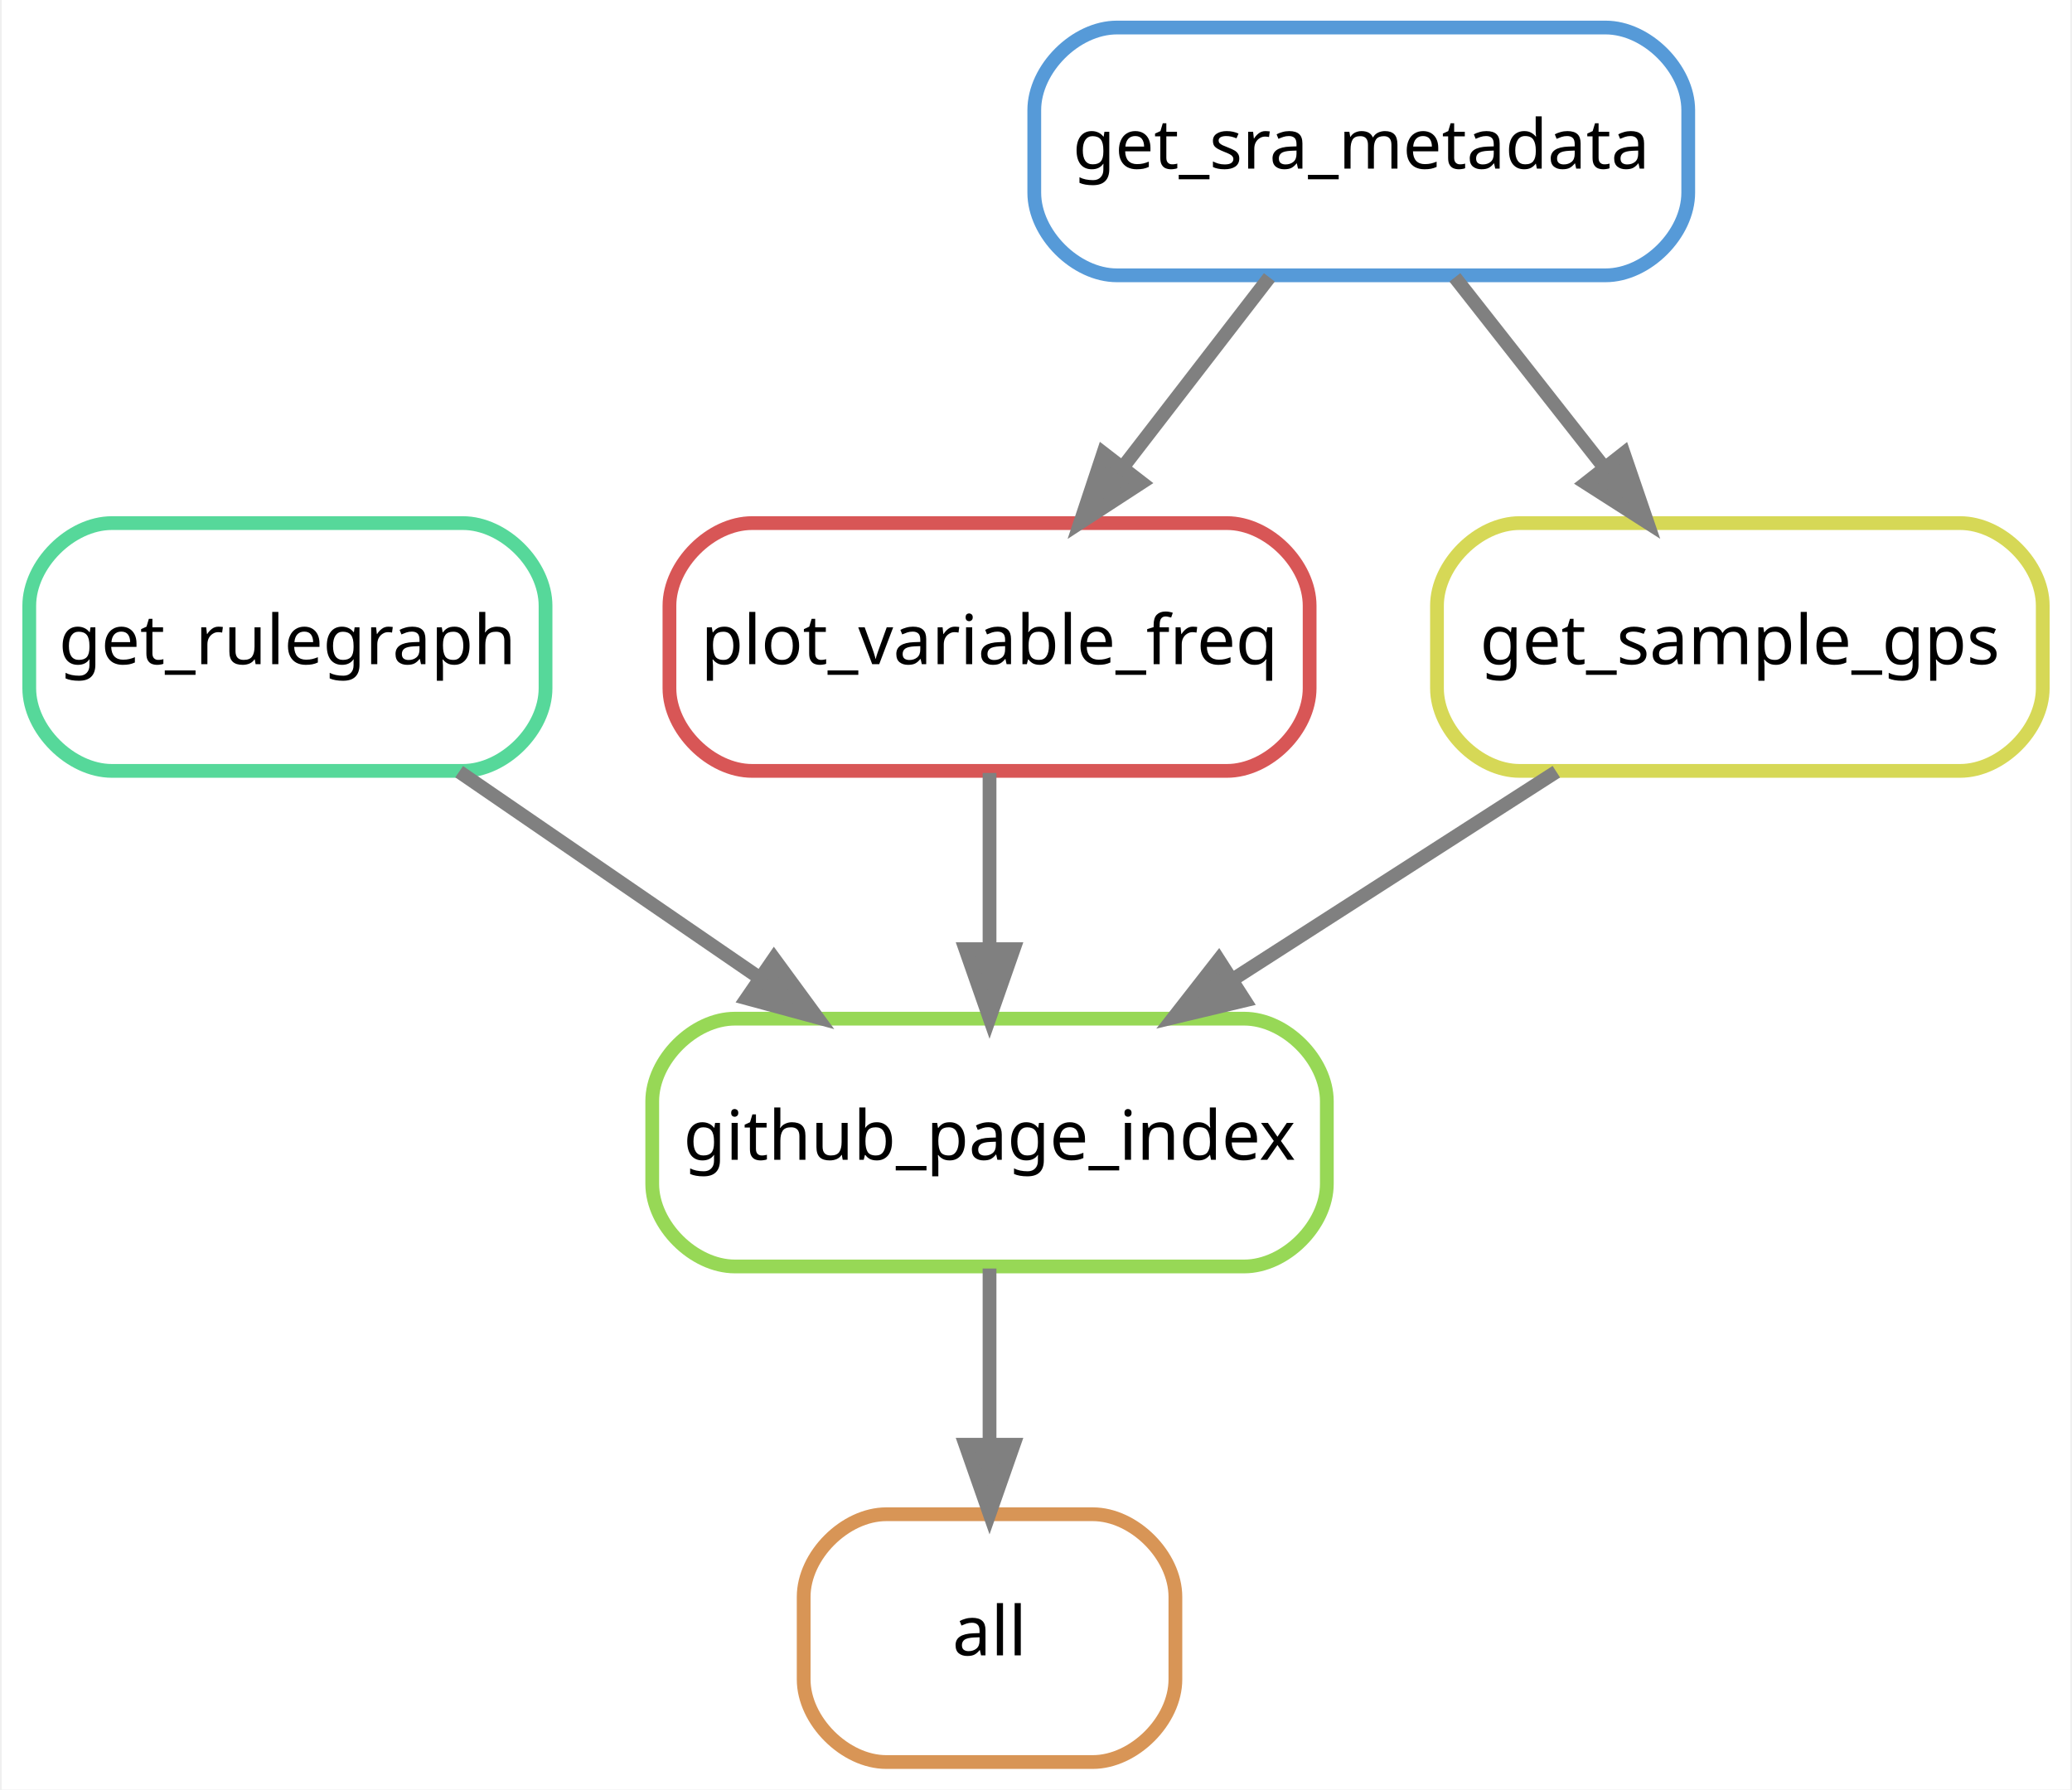
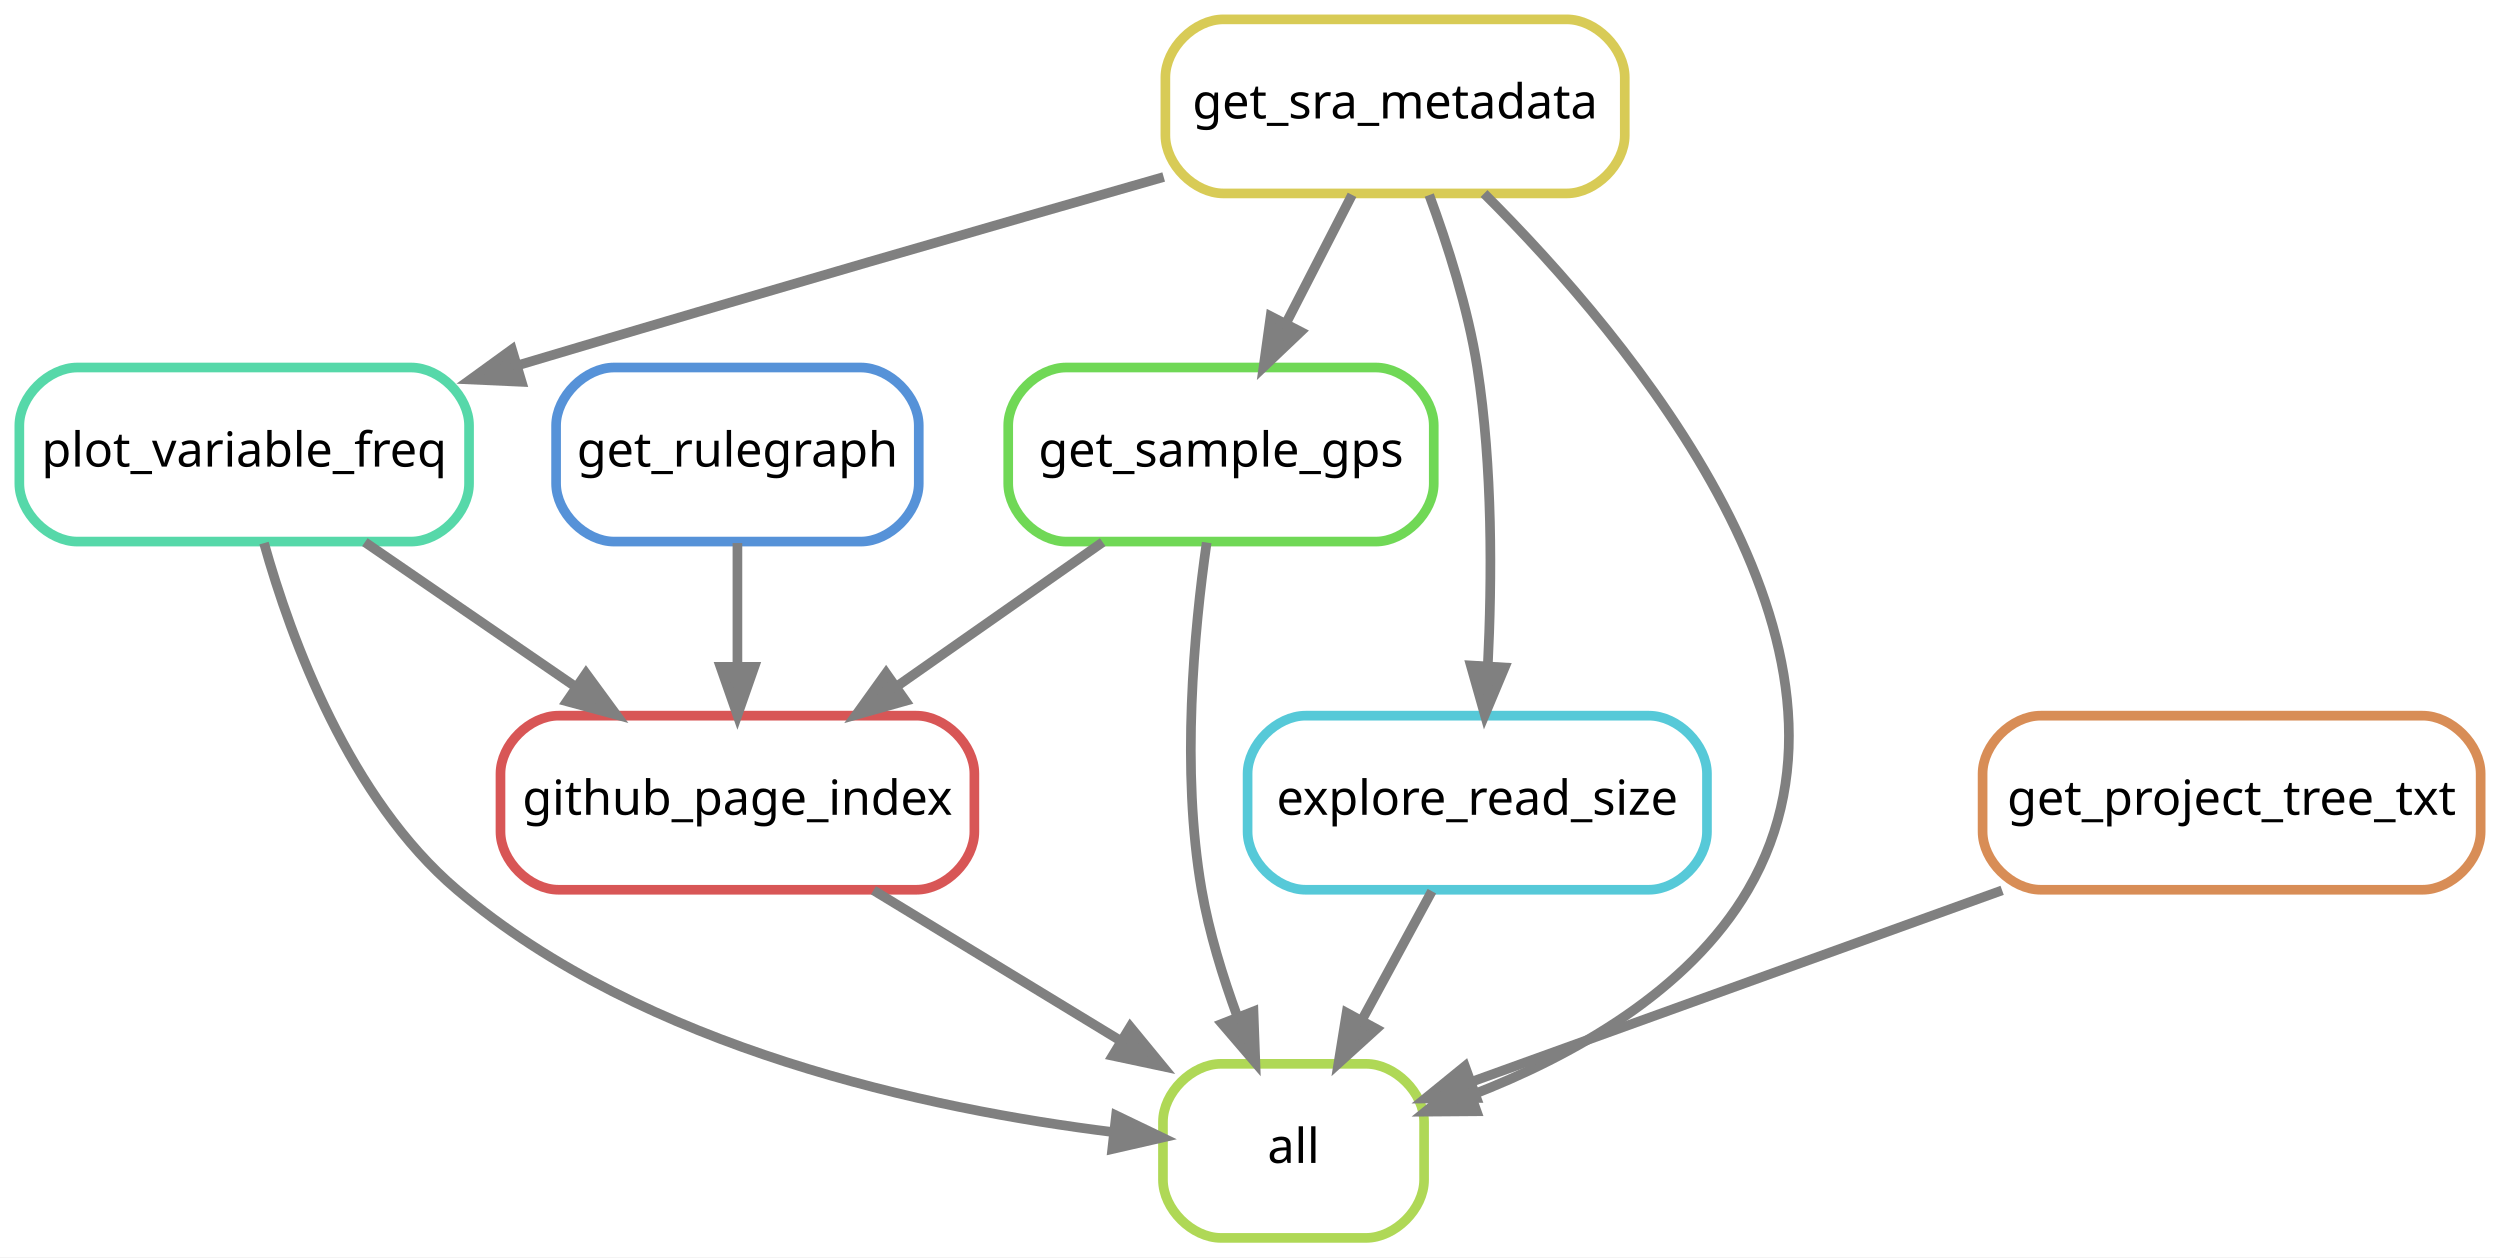
- <svg xmlns="http://www.w3.org/2000/svg" width="301pt" height="260pt" viewBox="0.00 0.00 300.50 260.00">
+ <svg xmlns="http://www.w3.org/2000/svg" width="517pt" height="260pt" viewBox="0.00 0.00 517.00 260.00">
  <g id="graph0" class="graph" transform="scale(1 1) rotate(0) translate(4 256)">
-     <polygon fill="white" stroke="none" points="-4,4 -4,-256 296.5,-256 296.5,4 -4,4" />
+     <polygon fill="white" stroke="none" points="-4,4 -4,-256 513,-256 513,4 -4,4" />
    <g id="node1" class="node">
-       <path fill="none" stroke="#d89556" stroke-width="2" d="M154.5,-36C154.5,-36 124.5,-36 124.5,-36 118.5,-36 112.5,-30 112.5,-24 112.5,-24 112.5,-12 112.5,-12 112.5,-6 118.5,0 124.5,0 124.5,0 154.5,0 154.5,0 160.5,0 166.5,-6 166.5,-12 166.5,-12 166.5,-24 166.5,-24 166.5,-30 160.5,-36 154.5,-36" />
-       <text text-anchor="middle" x="139.5" y="-15.5" font-family="sans" font-size="10.00">all</text>
+       <path fill="none" stroke="#afd856" stroke-width="2" d="M278.5,-36C278.5,-36 248.5,-36 248.5,-36 242.5,-36 236.5,-30 236.5,-24 236.5,-24 236.5,-12 236.5,-12 236.5,-6 242.5,0 248.5,0 248.5,0 278.5,0 278.5,0 284.5,0 290.5,-6 290.5,-12 290.5,-12 290.5,-24 290.5,-24 290.5,-30 284.5,-36 278.5,-36" />
+       <text text-anchor="middle" x="263.5" y="-15.5" font-family="sans" font-size="10.00">all</text>
    </g>
    <g id="node2" class="node">
-       <path fill="none" stroke="#97d856" stroke-width="2" d="M176.5,-108C176.5,-108 102.5,-108 102.5,-108 96.5,-108 90.5,-102 90.5,-96 90.5,-96 90.5,-84 90.5,-84 90.5,-78 96.5,-72 102.5,-72 102.5,-72 176.5,-72 176.5,-72 182.5,-72 188.5,-78 188.5,-84 188.5,-84 188.5,-96 188.5,-96 188.5,-102 182.5,-108 176.5,-108" />
-       <text text-anchor="middle" x="139.5" y="-87.5" font-family="sans" font-size="10.00">github_page_index</text>
+       <path fill="none" stroke="#d85656" stroke-width="2" d="M185.5,-108C185.5,-108 111.5,-108 111.5,-108 105.5,-108 99.5,-102 99.5,-96 99.5,-96 99.5,-84 99.5,-84 99.5,-78 105.5,-72 111.5,-72 111.5,-72 185.5,-72 185.5,-72 191.5,-72 197.5,-78 197.5,-84 197.5,-84 197.5,-96 197.5,-96 197.5,-102 191.5,-108 185.5,-108" />
+       <text text-anchor="middle" x="148.5" y="-87.5" font-family="sans" font-size="10.00">github_page_index</text>
    </g>
    <g id="edge1" class="edge">
-       <path fill="none" stroke="grey" stroke-width="2" d="M139.5,-71.7C139.5,-63.98 139.5,-54.71 139.5,-46.11" />
-       <polygon fill="grey" stroke="grey" stroke-width="2" points="143,-46.1 139.5,-36.1 136,-46.1 143,-46.1" />
+       <path fill="none" stroke="grey" stroke-width="2" d="M176.63,-71.88C192.01,-62.52 211.21,-50.83 227.64,-40.83" />
+       <polygon fill="grey" stroke="grey" stroke-width="2" points="229.73,-43.65 236.45,-35.47 226.09,-37.67 229.73,-43.65" />
    </g>
    <g id="node3" class="node">
-       <path fill="none" stroke="#56d89a" stroke-width="2" d="M63,-180C63,-180 12,-180 12,-180 6,-180 0,-174 0,-168 0,-168 0,-156 0,-156 0,-150 6,-144 12,-144 12,-144 63,-144 63,-144 69,-144 75,-150 75,-156 75,-156 75,-168 75,-168 75,-174 69,-180 63,-180" />
-       <text text-anchor="middle" x="37.5" y="-159.5" font-family="sans" font-size="10.00">get_rulegraph</text>
+       <path fill="none" stroke="#5692d8" stroke-width="2" d="M174,-180C174,-180 123,-180 123,-180 117,-180 111,-174 111,-168 111,-168 111,-156 111,-156 111,-150 117,-144 123,-144 123,-144 174,-144 174,-144 180,-144 186,-150 186,-156 186,-156 186,-168 186,-168 186,-174 180,-180 174,-180" />
+       <text text-anchor="middle" x="148.5" y="-159.5" font-family="sans" font-size="10.00">get_rulegraph</text>
+     </g>
+     <g id="edge9" class="edge">
+       <path fill="none" stroke="grey" stroke-width="2" d="M148.5,-143.7C148.5,-135.98 148.5,-126.71 148.5,-118.11" />
+       <polygon fill="grey" stroke="grey" stroke-width="2" points="152,-118.1 148.5,-108.1 145,-118.1 152,-118.1" />
+     </g>
+     <g id="node4" class="node">
+       <path fill="none" stroke="#56d8a9" stroke-width="2" d="M81,-180C81,-180 12,-180 12,-180 6,-180 0,-174 0,-168 0,-168 0,-156 0,-156 0,-150 6,-144 12,-144 12,-144 81,-144 81,-144 87,-144 93,-150 93,-156 93,-156 93,-168 93,-168 93,-174 87,-180 81,-180" />
+       <text text-anchor="middle" x="46.5" y="-159.5" font-family="sans" font-size="10.00">plot_variable_freq</text>
+     </g>
+     <g id="edge5" class="edge">
+       <path fill="none" stroke="grey" stroke-width="2" d="M50.6,-143.69C56.24,-123.61 68.3,-90.87 90.5,-72 129.22,-39.09 188.1,-26.61 226.19,-21.88" />
+       <polygon fill="grey" stroke="grey" stroke-width="2" points="226.8,-25.33 236.35,-20.74 226.02,-18.38 226.8,-25.33" />
+     </g>
+     <g id="edge7" class="edge">
+       <path fill="none" stroke="grey" stroke-width="2" d="M71.45,-143.88C84.54,-134.89 100.76,-123.76 114.94,-114.03" />
+       <polygon fill="grey" stroke="grey" stroke-width="2" points="117.19,-116.73 123.45,-108.19 113.23,-110.96 117.19,-116.73" />
+     </g>
+     <g id="node5" class="node">
+       <path fill="none" stroke="#d8cb56" stroke-width="2" d="M320,-252C320,-252 249,-252 249,-252 243,-252 237,-246 237,-240 237,-240 237,-228 237,-228 237,-222 243,-216 249,-216 249,-216 320,-216 320,-216 326,-216 332,-222 332,-228 332,-228 332,-240 332,-240 332,-246 326,-252 320,-252" />
+       <text text-anchor="middle" x="284.5" y="-231.5" font-family="sans" font-size="10.00">get_sra_metadata</text>
+     </g>
+     <g id="edge3" class="edge">
+       <path fill="none" stroke="grey" stroke-width="2" d="M302.9,-215.98C333.03,-185.97 386.76,-122.09 357.5,-72 345.18,-50.91 321.04,-37.56 300.3,-29.53" />
+       <polygon fill="grey" stroke="grey" stroke-width="2" points="301.36,-26.19 290.77,-26.11 299,-32.78 301.36,-26.19" />
+     </g>
+     <g id="edge10" class="edge">
+       <path fill="none" stroke="grey" stroke-width="2" d="M236.65,-219.4C201.93,-209.47 153.58,-195.52 103.08,-180.45" />
+       <polygon fill="grey" stroke="grey" stroke-width="2" points="103.87,-177.04 93.29,-177.52 101.87,-183.74 103.87,-177.04" />
+     </g>
+     <g id="node6" class="node">
+       <path fill="none" stroke="#70d856" stroke-width="2" d="M280.5,-180C280.5,-180 216.5,-180 216.5,-180 210.5,-180 204.5,-174 204.5,-168 204.5,-168 204.5,-156 204.5,-156 204.5,-150 210.5,-144 216.5,-144 216.5,-144 280.5,-144 280.5,-144 286.5,-144 292.5,-150 292.5,-156 292.5,-156 292.5,-168 292.5,-168 292.5,-174 286.5,-180 280.5,-180" />
+       <text text-anchor="middle" x="248.5" y="-159.5" font-family="sans" font-size="10.00">get_sample_gps</text>
+     </g>
+     <g id="edge11" class="edge">
+       <path fill="none" stroke="grey" stroke-width="2" d="M275.6,-215.7C271.5,-207.73 266.55,-198.1 262.01,-189.26" />
+       <polygon fill="grey" stroke="grey" stroke-width="2" points="264.98,-187.4 257.3,-180.1 258.76,-190.6 264.98,-187.4" />
+     </g>
+     <g id="node8" class="node">
+       <path fill="none" stroke="#56c9d8" stroke-width="2" d="M337,-108C337,-108 266,-108 266,-108 260,-108 254,-102 254,-96 254,-96 254,-84 254,-84 254,-78 260,-72 266,-72 266,-72 337,-72 337,-72 343,-72 349,-78 349,-84 349,-84 349,-96 349,-96 349,-102 343,-108 337,-108" />
+       <text text-anchor="middle" x="301.5" y="-87.5" font-family="sans" font-size="10.00">explore_read_size</text>
+     </g>
+     <g id="edge12" class="edge">
+       <path fill="none" stroke="grey" stroke-width="2" d="M291.57,-215.67C295.34,-205.47 299.59,-192.22 301.5,-180 304.7,-159.52 304.55,-136.06 303.68,-118.37" />
+       <polygon fill="grey" stroke="grey" stroke-width="2" points="307.16,-117.96 303.06,-108.18 300.17,-118.38 307.16,-117.96" />
    </g>
    <g id="edge4" class="edge">
-       <path fill="none" stroke="grey" stroke-width="2" d="M62.45,-143.88C75.54,-134.89 91.76,-123.76 105.94,-114.03" />
-       <polygon fill="grey" stroke="grey" stroke-width="2" points="108.19,-116.73 114.45,-108.19 104.23,-110.96 108.19,-116.73" />
+       <path fill="none" stroke="grey" stroke-width="2" d="M245.54,-143.8C242.95,-125.77 240.21,-96.69 244.5,-72 246.02,-63.24 248.86,-54.01 251.89,-45.75" />
+       <polygon fill="grey" stroke="grey" stroke-width="2" points="255.22,-46.84 255.61,-36.25 248.71,-44.29 255.22,-46.84" />
    </g>
-     <g id="node4" class="node">
-       <path fill="none" stroke="#d85656" stroke-width="2" d="M174,-180C174,-180 105,-180 105,-180 99,-180 93,-174 93,-168 93,-168 93,-156 93,-156 93,-150 99,-144 105,-144 105,-144 174,-144 174,-144 180,-144 186,-150 186,-156 186,-156 186,-168 186,-168 186,-174 180,-180 174,-180" />
-       <text text-anchor="middle" x="139.5" y="-159.5" font-family="sans" font-size="10.00">plot_variable_freq</text>
+     <g id="edge8" class="edge">
+       <path fill="none" stroke="grey" stroke-width="2" d="M224.04,-143.88C211.2,-134.89 195.3,-123.76 181.41,-114.03" />
+       <polygon fill="grey" stroke="grey" stroke-width="2" points="183.26,-111.06 173.06,-108.19 179.24,-116.79 183.26,-111.06" />
+     </g>
+     <g id="node7" class="node">
+       <path fill="none" stroke="#d88d56" stroke-width="2" d="M497,-108C497,-108 418,-108 418,-108 412,-108 406,-102 406,-96 406,-96 406,-84 406,-84 406,-78 412,-72 418,-72 418,-72 497,-72 497,-72 503,-72 509,-78 509,-84 509,-84 509,-96 509,-96 509,-102 503,-108 497,-108" />
+       <text text-anchor="middle" x="457.5" y="-87.5" font-family="sans" font-size="10.00">get_project_tree_txt</text>
    </g>
    <g id="edge2" class="edge">
-       <path fill="none" stroke="grey" stroke-width="2" d="M139.5,-143.7C139.5,-135.98 139.5,-126.71 139.5,-118.11" />
-       <polygon fill="grey" stroke="grey" stroke-width="2" points="143,-118.1 139.5,-108.1 136,-118.1 143,-118.1" />
-     </g>
-     <g id="node5" class="node">
-       <path fill="none" stroke="#569ad8" stroke-width="2" d="M229,-252C229,-252 158,-252 158,-252 152,-252 146,-246 146,-240 146,-240 146,-228 146,-228 146,-222 152,-216 158,-216 158,-216 229,-216 229,-216 235,-216 241,-222 241,-228 241,-228 241,-240 241,-240 241,-246 235,-252 229,-252" />
-       <text text-anchor="middle" x="193.5" y="-231.5" font-family="sans" font-size="10.00">get_sra_metadata</text>
-     </g>
-     <g id="edge5" class="edge">
-       <path fill="none" stroke="grey" stroke-width="2" d="M180.15,-215.7C173.74,-207.39 165.94,-197.28 158.89,-188.14" />
-       <polygon fill="grey" stroke="grey" stroke-width="2" points="161.57,-185.88 152.69,-180.1 156.03,-190.16 161.57,-185.88" />
-     </g>
-     <g id="node6" class="node">
-       <path fill="none" stroke="#d6d856" stroke-width="2" d="M280.5,-180C280.5,-180 216.5,-180 216.5,-180 210.5,-180 204.5,-174 204.5,-168 204.5,-168 204.5,-156 204.5,-156 204.5,-150 210.5,-144 216.5,-144 216.5,-144 280.5,-144 280.5,-144 286.5,-144 292.5,-150 292.5,-156 292.5,-156 292.5,-168 292.5,-168 292.5,-174 286.5,-180 280.5,-180" />
-       <text text-anchor="middle" x="248.5" y="-159.5" font-family="sans" font-size="10.00">get_sample_gps</text>
+       <path fill="none" stroke="grey" stroke-width="2" d="M410.04,-71.88C376.23,-59.68 331.45,-43.52 300.33,-32.29" />
+       <polygon fill="grey" stroke="grey" stroke-width="2" points="301.33,-28.93 290.74,-28.83 298.95,-35.51 301.33,-28.93" />
    </g>
    <g id="edge6" class="edge">
-       <path fill="none" stroke="grey" stroke-width="2" d="M207.1,-215.7C213.62,-207.39 221.57,-197.28 228.75,-188.14" />
-       <polygon fill="grey" stroke="grey" stroke-width="2" points="231.63,-190.13 235.06,-180.1 226.13,-185.81 231.63,-190.13" />
-     </g>
-     <g id="edge3" class="edge">
-       <path fill="none" stroke="grey" stroke-width="2" d="M221.84,-143.88C207.72,-134.81 190.19,-123.55 174.94,-113.76" />
-       <polygon fill="grey" stroke="grey" stroke-width="2" points="176.57,-110.65 166.27,-108.19 172.79,-116.54 176.57,-110.65" />
+       <path fill="none" stroke="grey" stroke-width="2" d="M292.11,-71.7C287.74,-63.64 282.44,-53.89 277.6,-44.98" />
+       <polygon fill="grey" stroke="grey" stroke-width="2" points="280.63,-43.22 272.79,-36.1 274.48,-46.56 280.63,-43.22" />
    </g>
  </g>
</svg>
